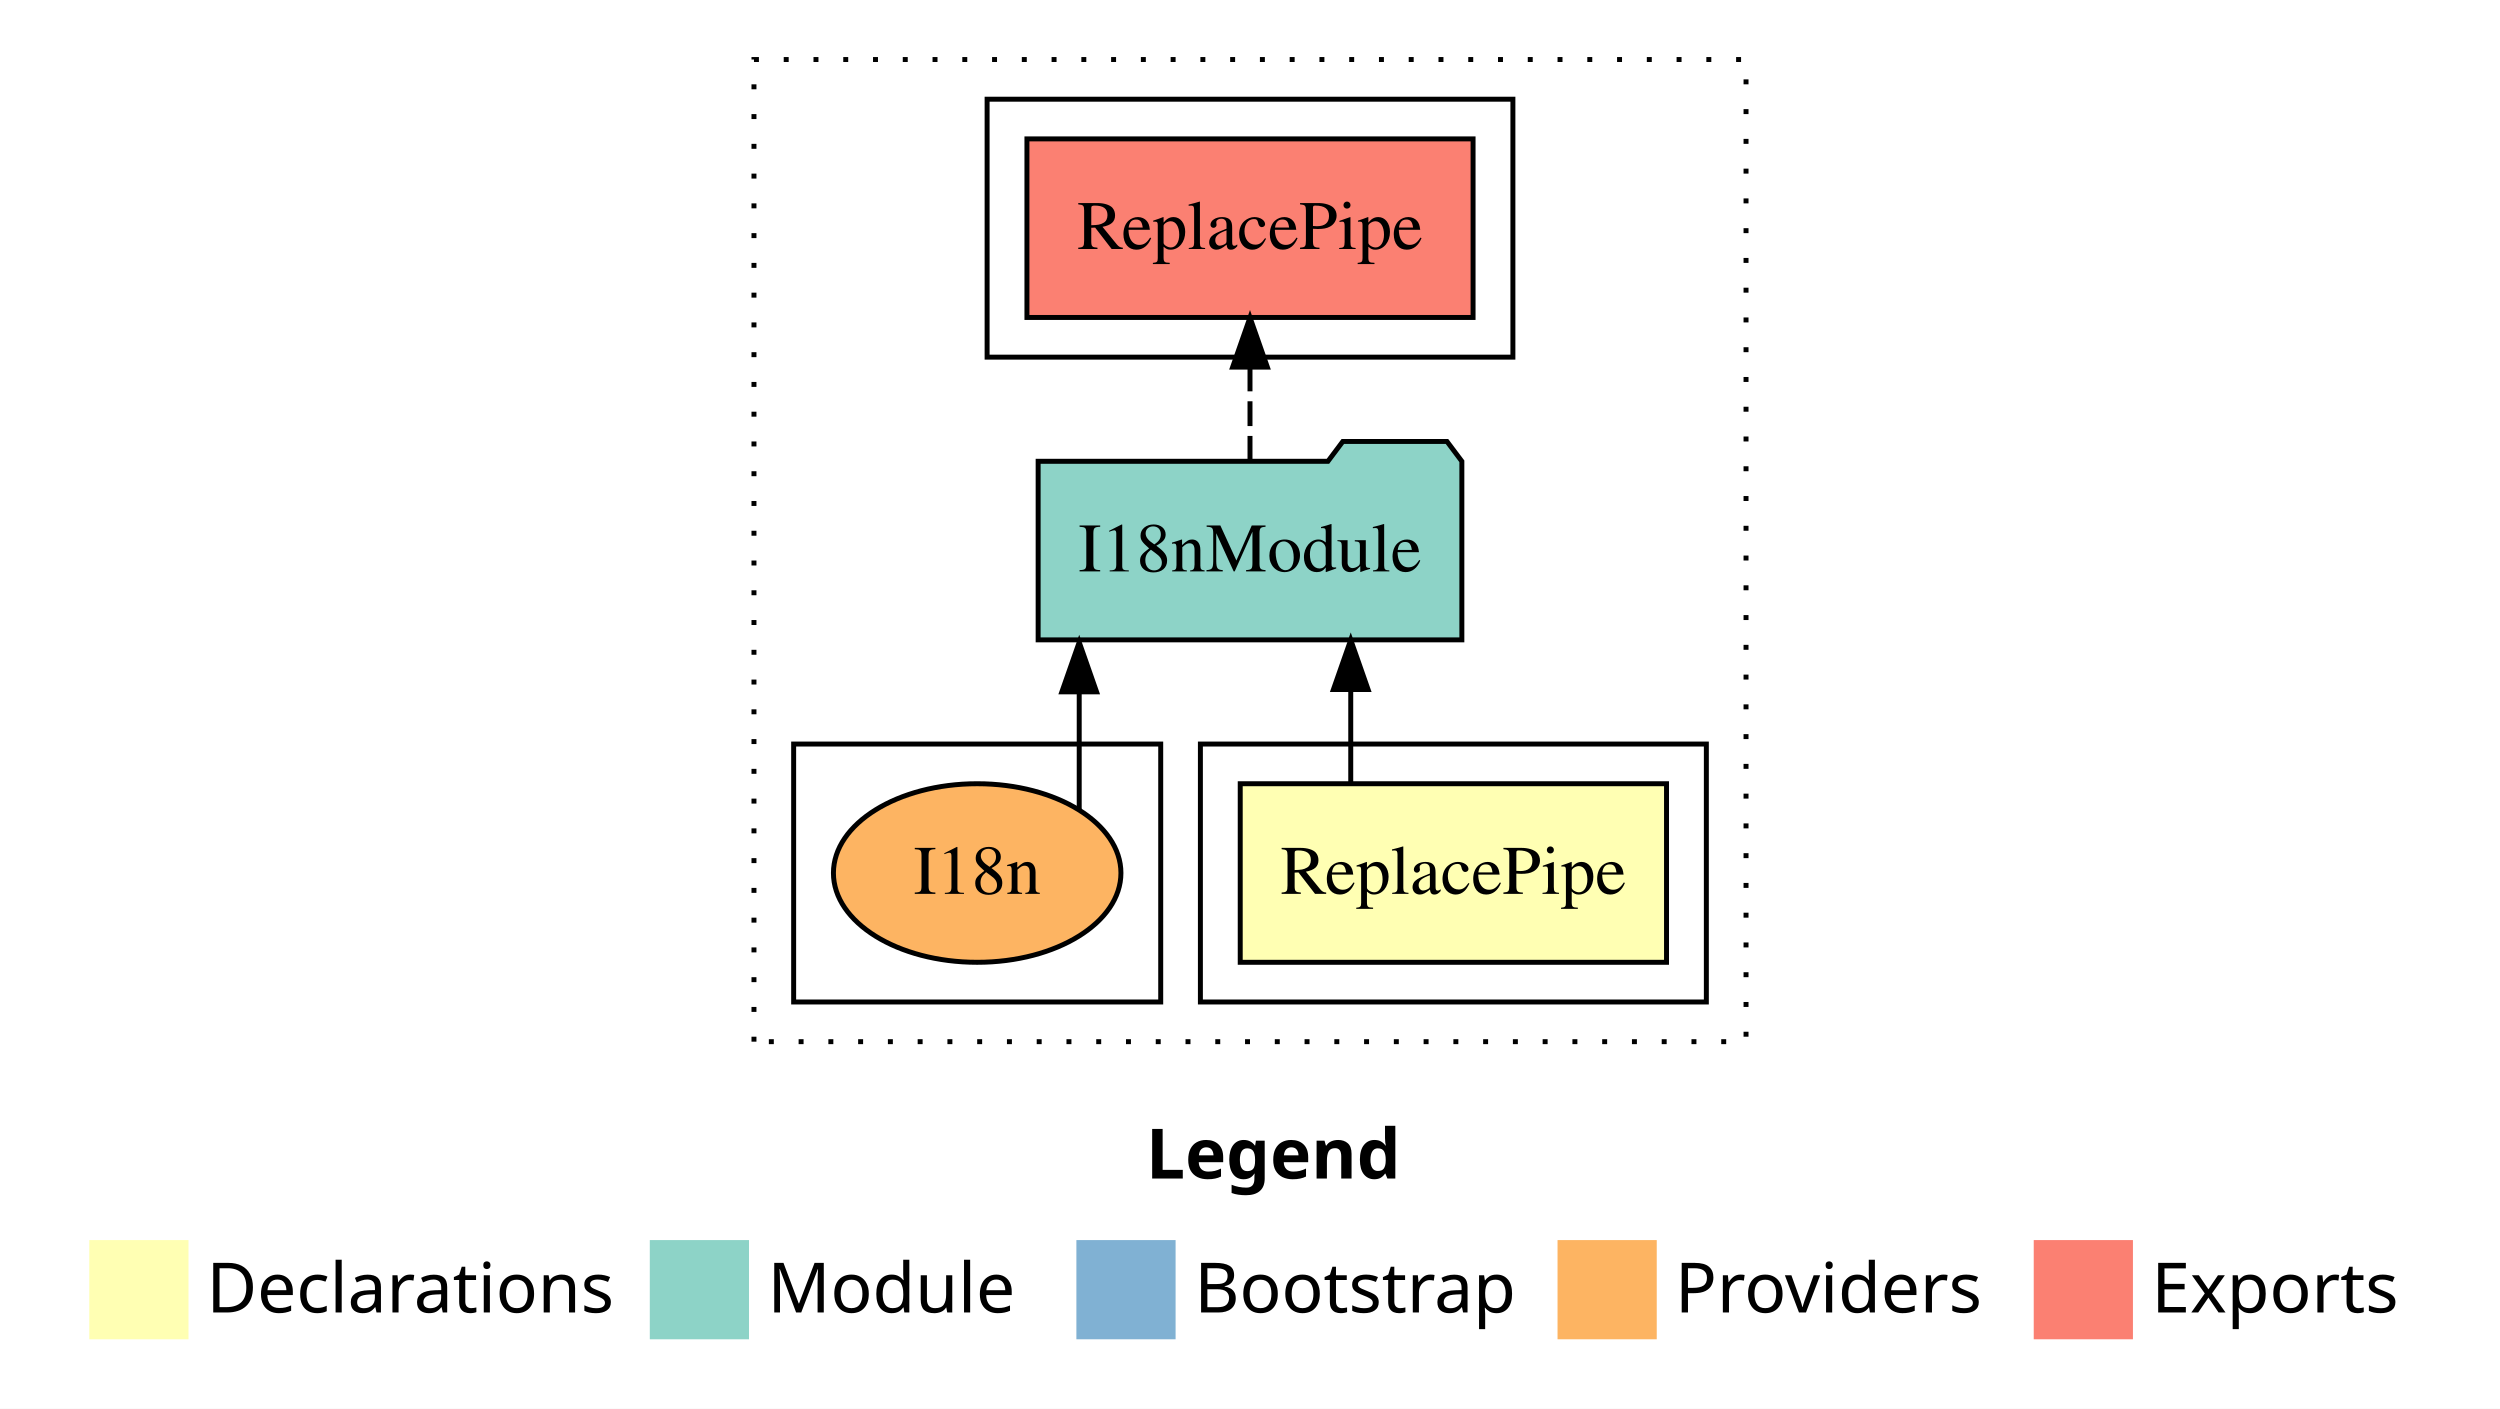
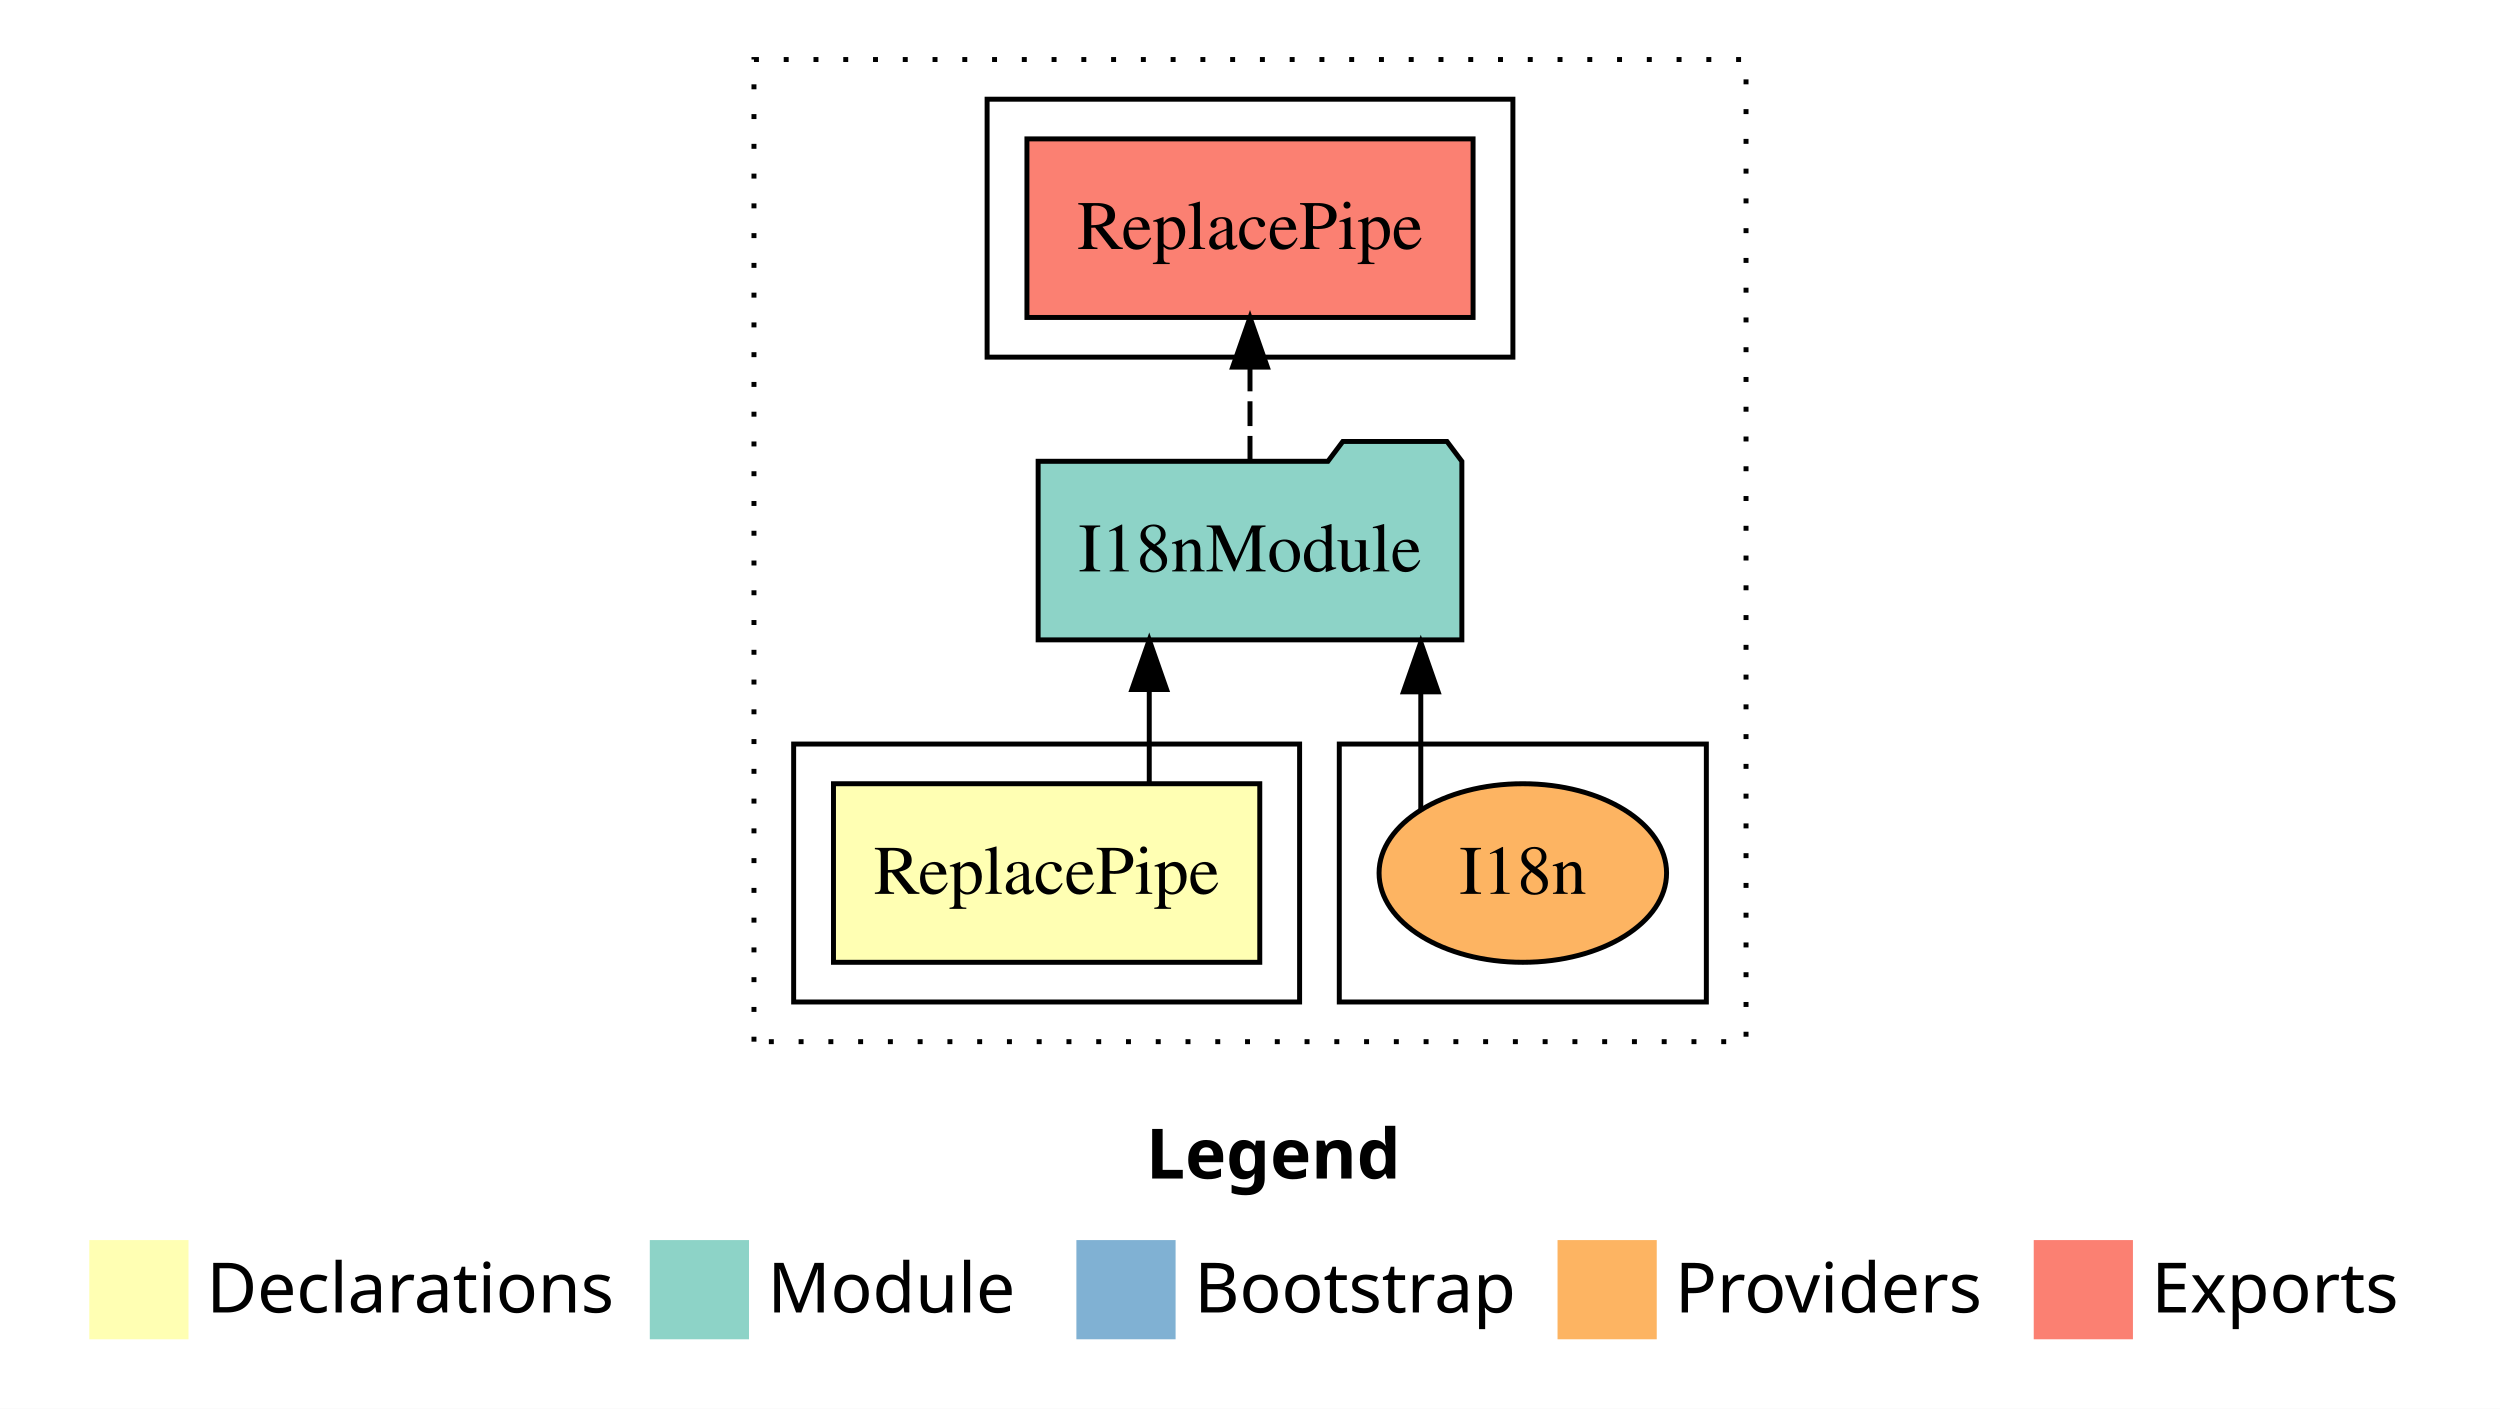
<svg xmlns="http://www.w3.org/2000/svg" width="504pt" height="284pt" viewBox="0.00 0.00 504.00 284.00">
  <g id="graph0" class="graph" transform="scale(1 1) rotate(0) translate(4 280)">
    <polygon fill="white" stroke="transparent" points="-4,4 -4,-280 500,-280 500,4 -4,4" />
    <text text-anchor="start" x="227.01" y="-42.4" font-family="Times-12" font-weight="bold" font-size="14.00">Legend</text>
    <polygon fill="#ffffb3" stroke="transparent" points="14,-10 14,-30 34,-30 34,-10 14,-10" />
    <text text-anchor="start" x="37.63" y="-15.4" font-family="Times-12" font-size="14.00">  Declarations</text>
    <polygon fill="#8dd3c7" stroke="transparent" points="127,-10 127,-30 147,-30 147,-10 127,-10" />
    <text text-anchor="start" x="150.73" y="-15.4" font-family="Times-12" font-size="14.00">  Module</text>
    <polygon fill="#80b1d3" stroke="transparent" points="213,-10 213,-30 233,-30 233,-10 213,-10" />
    <text text-anchor="start" x="236.78" y="-15.4" font-family="Times-12" font-size="14.00">  Bootstrap</text>
    <polygon fill="#fdb462" stroke="transparent" points="310,-10 310,-30 330,-30 330,-10 310,-10" />
    <text text-anchor="start" x="333.67" y="-15.4" font-family="Times-12" font-size="14.00">  Providers</text>
    <polygon fill="#fb8072" stroke="transparent" points="406,-10 406,-30 426,-30 426,-10 406,-10" />
    <text text-anchor="start" x="429.73" y="-15.4" font-family="Times-12" font-size="14.00">  Exports</text>
    <g id="clust1" class="cluster">
      <polygon fill="none" stroke="black" stroke-dasharray="1,5" points="148,-70 148,-268 348,-268 348,-70 148,-70" />
    </g>
+     <g id="clust7" class="cluster">
+       <polygon fill="none" stroke="black" points="266,-78 266,-130 340,-130 340,-78 266,-78" />
+     </g>
+     <g id="clust2" class="cluster">
+       <polygon fill="none" stroke="black" points="156,-78 156,-130 258,-130 258,-78 156,-78" />
+     </g>
    <g id="clust5" class="cluster">
      <polygon fill="none" stroke="black" points="195,-208 195,-260 301,-260 301,-208 195,-208" />
    </g>
-     <g id="clust2" class="cluster">
-       <polygon fill="none" stroke="black" points="238,-78 238,-130 340,-130 340,-78 238,-78" />
-     </g>
-     <g id="clust7" class="cluster">
-       <polygon fill="none" stroke="black" points="156,-78 156,-130 230,-130 230,-78 156,-78" />
-     </g>
    <g id="node1" class="node">
-       <polygon fill="#ffffb3" stroke="black" points="331.97,-122 246.03,-122 246.03,-86 331.97,-86 331.97,-122" />
-       <text text-anchor="middle" x="289" y="-99.8" font-family="Times,serif" font-size="14.00">ReplacePipe</text>
+       <polygon fill="#ffffb3" stroke="black" points="249.97,-122 164.03,-122 164.03,-86 249.97,-86 249.97,-122" />
+       <text text-anchor="middle" x="207" y="-99.8" font-family="Times,serif" font-size="14.00">ReplacePipe</text>
    </g>
    <g id="node2" class="node">
      <polygon fill="#8dd3c7" stroke="black" points="290.71,-187 287.71,-191 266.71,-191 263.71,-187 205.29,-187 205.29,-151 290.71,-151 290.71,-187" />
      <text text-anchor="middle" x="248" y="-164.8" font-family="Times,serif" font-size="14.00">I18nModule</text>
    </g>
    <g id="edge1" class="edge">
-       <path fill="none" stroke="black" d="M268.31,-122.11C268.31,-122.11 268.31,-140.99 268.31,-140.99" />
-       <polygon fill="black" stroke="black" points="264.81,-140.99 268.31,-150.99 271.81,-140.99 264.81,-140.99" />
+       <path fill="none" stroke="black" d="M227.69,-122.11C227.69,-122.11 227.69,-140.99 227.69,-140.99" />
+       <polygon fill="black" stroke="black" points="224.19,-140.99 227.69,-150.99 231.19,-140.99 224.19,-140.99" />
    </g>
    <g id="node3" class="node">
      <polygon fill="#fb8072" stroke="black" points="292.97,-252 203.03,-252 203.03,-216 292.97,-216 292.97,-252" />
      <text text-anchor="middle" x="248" y="-229.8" font-family="Times,serif" font-size="14.00">ReplacePipe </text>
    </g>
    <g id="edge2" class="edge">
      <path fill="none" stroke="black" stroke-dasharray="5,2" d="M248,-187.11C248,-187.11 248,-205.99 248,-205.99" />
      <polygon fill="black" stroke="black" points="244.5,-205.99 248,-215.99 251.5,-205.99 244.5,-205.99" />
    </g>
    <g id="node4" class="node">
-       <ellipse fill="#fdb462" stroke="black" cx="193" cy="-104" rx="28.98" ry="18" />
-       <text text-anchor="middle" x="193" y="-99.8" font-family="Times,serif" font-size="14.00">I18n</text>
+       <ellipse fill="#fdb462" stroke="black" cx="303" cy="-104" rx="28.98" ry="18" />
+       <text text-anchor="middle" x="303" y="-99.8" font-family="Times,serif" font-size="14.00">I18n</text>
    </g>
    <g id="edge3" class="edge">
-       <path fill="none" stroke="black" d="M213.57,-116.84C213.57,-116.84 213.57,-140.52 213.57,-140.52" />
-       <polygon fill="black" stroke="black" points="210.07,-140.52 213.57,-150.52 217.07,-140.52 210.07,-140.52" />
+       <path fill="none" stroke="black" d="M282.43,-116.84C282.43,-116.84 282.43,-140.52 282.43,-140.52" />
+       <polygon fill="black" stroke="black" points="278.93,-140.52 282.43,-150.52 285.93,-140.52 278.93,-140.52" />
    </g>
  </g>
</svg>
